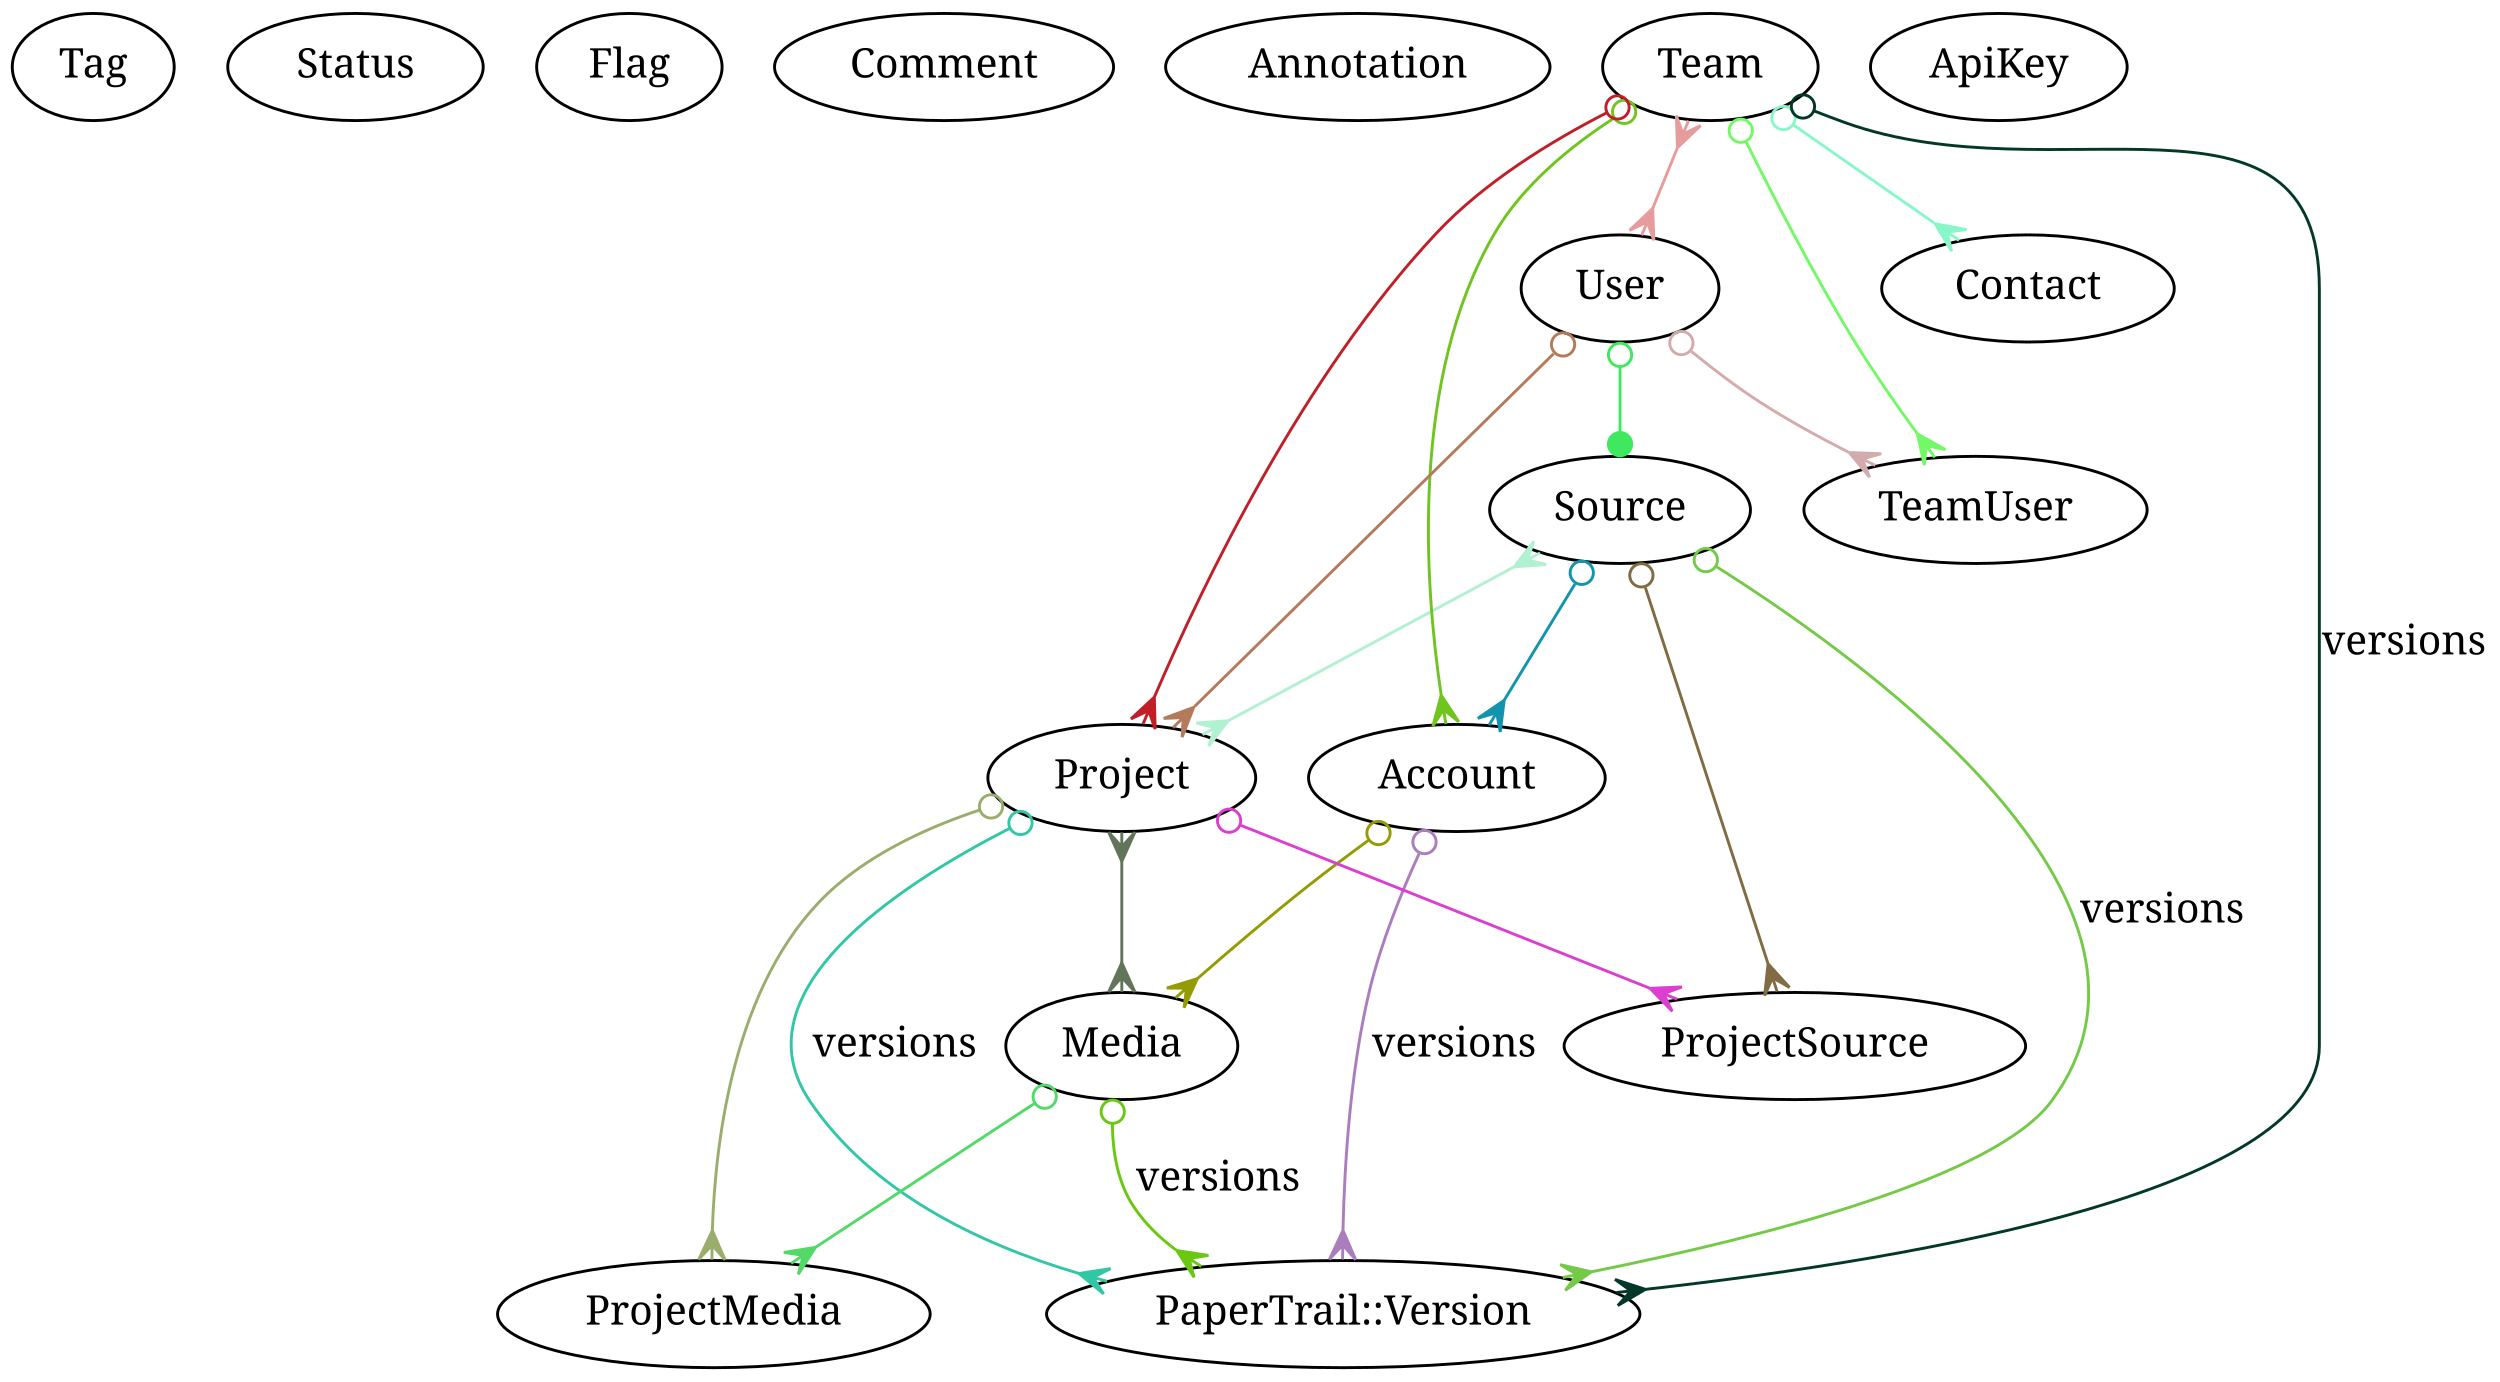
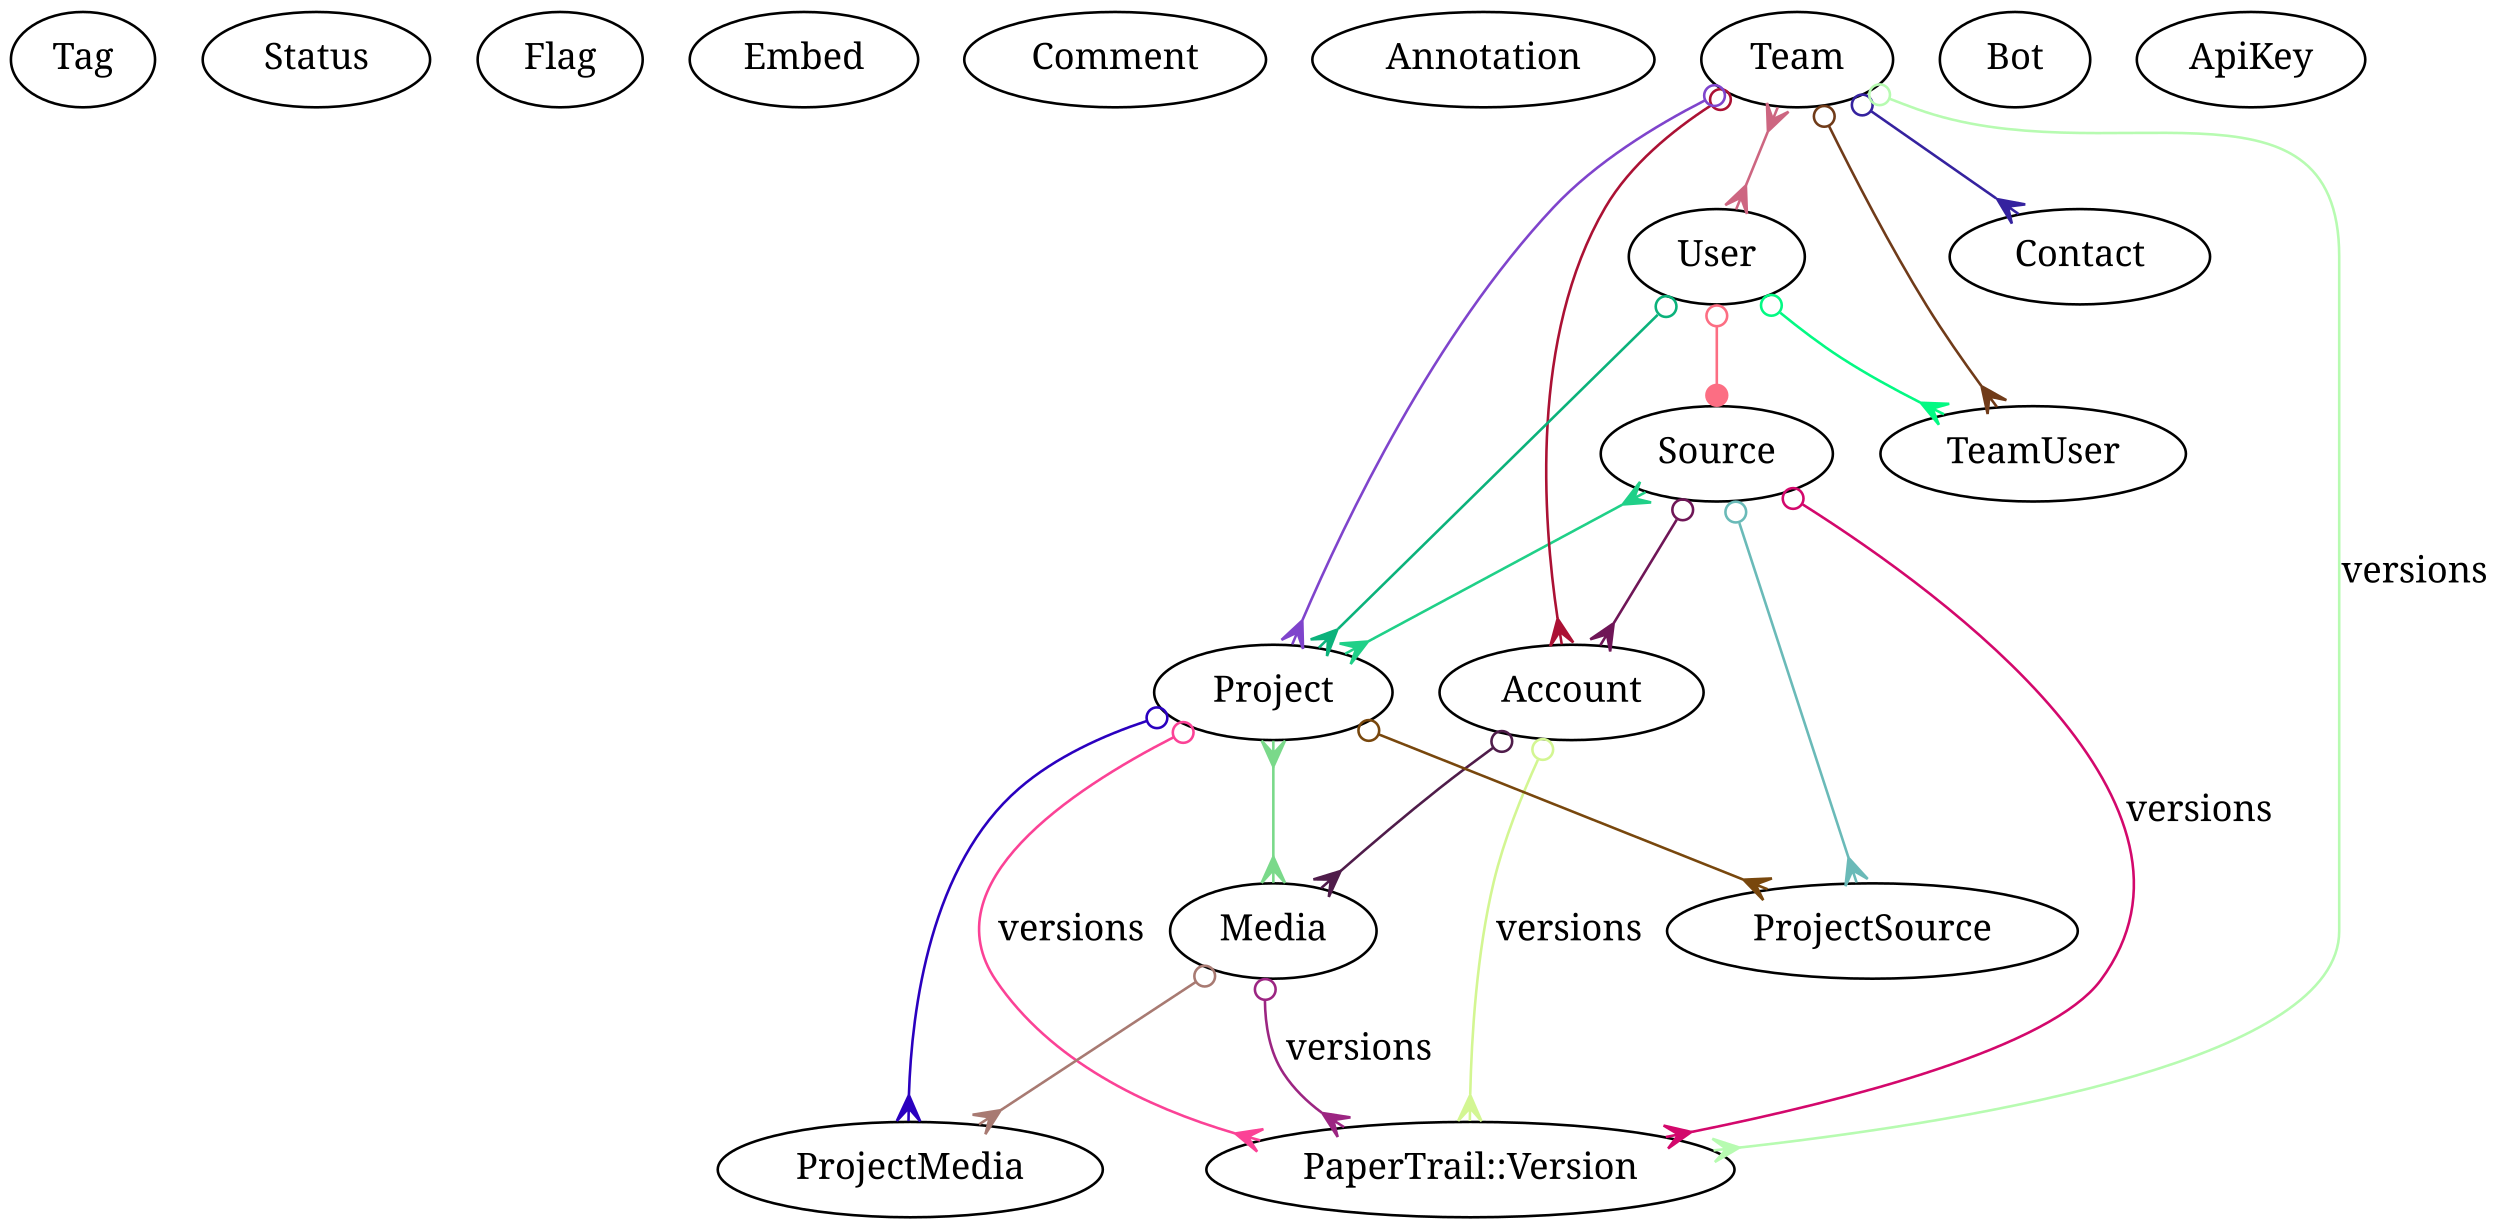
- <svg xmlns="http://www.w3.org/2000/svg" width="858pt" height="474pt" viewBox="0.00 0.00 858.00 474.00">
+ <svg xmlns="http://www.w3.org/2000/svg" width="964pt" height="474pt" viewBox="0.00 0.00 964.00 474.00">
  <g id="graph1" class="graph" transform="scale(1 1) rotate(0) translate(4 470)">
-     <polygon fill="none" stroke="none" points="-4,5 -4,-470 855,-470 855,5 -4,5" />
+     <polygon fill="none" stroke="none" points="-4,5 -4,-470 961,-470 961,5 -4,5" />
    <g id="node1" class="node">
      <ellipse fill="none" stroke="black" cx="28" cy="-447" rx="27.788" ry="18.385" />
      <text text-anchor="middle" x="28" y="-443.4" font-family="Times Roman,serif" font-size="14.00">Tag</text>
    </g>
    <g id="node2" class="node">
      <ellipse fill="none" stroke="black" cx="118" cy="-447" rx="43.841" ry="18.385" />
      <text text-anchor="middle" x="118" y="-443.4" font-family="Times Roman,serif" font-size="14.00">Status</text>
    </g>
    <g id="node3" class="node">
      <ellipse fill="none" stroke="black" cx="212" cy="-447" rx="31.82" ry="18.385" />
      <text text-anchor="middle" x="212" y="-443.4" font-family="Times Roman,serif" font-size="14.00">Flag</text>
    </g>
    <g id="node4" class="node">
-       <ellipse fill="none" stroke="black" cx="320" cy="-447" rx="58.188" ry="18.385" />
-       <text text-anchor="middle" x="320" y="-443.4" font-family="Times Roman,serif" font-size="14.00">Comment</text>
+       <ellipse fill="none" stroke="black" cx="306" cy="-447" rx="44.047" ry="18.385" />
+       <text text-anchor="middle" x="306" y="-443.4" font-family="Times Roman,serif" font-size="14.00">Embed</text>
    </g>
    <g id="node5" class="node">
-       <ellipse fill="none" stroke="black" cx="462" cy="-447" rx="65.968" ry="18.385" />
-       <text text-anchor="middle" x="462" y="-443.4" font-family="Times Roman,serif" font-size="14.00">Annotation</text>
+       <ellipse fill="none" stroke="black" cx="426" cy="-447" rx="58.188" ry="18.385" />
+       <text text-anchor="middle" x="426" y="-443.4" font-family="Times Roman,serif" font-size="14.00">Comment</text>
    </g>
    <g id="node6" class="node">
-       <ellipse fill="none" stroke="black" cx="552" cy="-295" rx="44.758" ry="18.385" />
-       <text text-anchor="middle" x="552" y="-291.4" font-family="Times Roman,serif" font-size="14.00">Source</text>
+       <ellipse fill="none" stroke="black" cx="568" cy="-447" rx="65.968" ry="18.385" />
+       <text text-anchor="middle" x="568" y="-443.4" font-family="Times Roman,serif" font-size="14.00">Annotation</text>
+     </g>
+     <g id="node7" class="node">
+       <ellipse fill="none" stroke="black" cx="658" cy="-295" rx="44.758" ry="18.385" />
+       <text text-anchor="middle" x="658" y="-291.4" font-family="Times Roman,serif" font-size="14.00">Source</text>
+     </g>
+     <g id="node10" class="node">
+       <ellipse fill="none" stroke="black" cx="718" cy="-111" rx="79.196" ry="18.385" />
+       <text text-anchor="middle" x="718" y="-107.4" font-family="Times Roman,serif" font-size="14.00">ProjectSource</text>
+     </g>
+     <g id="edge6" class="edge">
+       <path fill="none" stroke="#6abab8" d="M666.697,-268.329C677.9,-233.974 697.29,-174.511 708.753,-139.357" />
+       <ellipse fill="none" stroke="#6abab8" cx="665.323" cy="-272.542" rx="4" ry="4" />
+       <polygon fill="#6abab8" stroke="#6abab8" points="708.8,-139.212 716.179,-131.1 710.35,-134.459 711.901,-129.705 711.901,-129.705 711.901,-129.705 710.35,-134.459 707.622,-128.31 708.8,-139.212 708.8,-139.212" />
+     </g>
+     <g id="node11" class="node">
+       <ellipse fill="none" stroke="black" cx="602" cy="-203" rx="50.912" ry="18.385" />
+       <text text-anchor="middle" x="602" y="-199.4" font-family="Times Roman,serif" font-size="14.00">Account</text>
+     </g>
+     <g id="edge4" class="edge">
+       <path fill="none" stroke="#6f1657" d="M642.555,-269.626C635.022,-257.251 625.961,-242.364 618.315,-229.804" />
+       <ellipse fill="none" stroke="#6f1657" cx="644.856" cy="-273.407" rx="4" ry="4" />
+       <polygon fill="#6f1657" stroke="#6f1657" points="618.24,-229.68 616.885,-218.799 615.641,-225.409 613.041,-221.138 613.041,-221.138 613.041,-221.138 615.641,-225.409 609.197,-223.478 618.24,-229.68 618.24,-229.68" />
+     </g>
+     <g id="node12" class="node">
+       <ellipse fill="none" stroke="black" cx="487" cy="-203" rx="45.962" ry="18.385" />
+       <text text-anchor="middle" x="487" y="-199.4" font-family="Times Roman,serif" font-size="14.00">Project</text>
+     </g>
+     <g id="edge8" class="edge">
+       <path fill="none" stroke="#20d088" d="M621.488,-275.356C592.632,-259.831 552.54,-238.261 523.648,-222.717" />
+       <polygon fill="#20d088" stroke="#20d088" points="621.72,-275.481 628.394,-284.181 626.123,-277.85 630.526,-280.219 630.526,-280.219 630.526,-280.219 626.123,-277.85 632.658,-276.256 621.72,-275.481 621.72,-275.481" />
+       <polygon fill="#20d088" stroke="#20d088" points="523.496,-222.635 516.822,-213.934 519.093,-220.266 514.689,-217.897 514.689,-217.897 514.689,-217.897 519.093,-220.266 512.557,-221.86 523.496,-222.635 523.496,-222.635" />
+     </g>
+     <g id="node20" class="node">
+       <ellipse fill="none" stroke="black" cx="563" cy="-19" rx="101.823" ry="18.385" />
+       <text text-anchor="middle" x="563" y="-15.4" font-family="Times Roman,serif" font-size="14.00">PaperTrail::Version</text>
+     </g>
+     <g id="edge2" class="edge">
+       <path fill="none" stroke="#d3086c" d="M691.108,-275.493C748.505,-239.212 855.797,-158.955 806,-92 786.786,-66.166 710.283,-46.033 648.182,-33.513" />
+       <ellipse fill="none" stroke="#d3086c" cx="687.428" cy="-277.787" rx="4" ry="4" />
+       <polygon fill="#d3086c" stroke="#d3086c" points="648.159,-33.509 639.222,-27.155 643.254,-32.539 638.349,-31.57 638.349,-31.57 638.349,-31.57 643.254,-32.539 637.477,-35.984 648.159,-33.509 648.159,-33.509" />
+       <text text-anchor="middle" x="844" y="-153.4" font-family="Times Roman,serif" font-size="14.00">versions</text>
    </g>
    <g id="node8" class="node">
-       <ellipse fill="none" stroke="black" cx="612" cy="-111" rx="79.196" ry="18.385" />
-       <text text-anchor="middle" x="612" y="-107.4" font-family="Times Roman,serif" font-size="14.00">ProjectSource</text>
-     </g>
-     <g id="edge6" class="edge">
-       <path fill="none" stroke="#816b42" d="M560.697,-268.329C571.9,-233.974 591.29,-174.511 602.753,-139.357" />
-       <ellipse fill="none" stroke="#816b42" cx="559.323" cy="-272.542" rx="4" ry="4" />
-       <polygon fill="#816b42" stroke="#816b42" points="602.8,-139.212 610.179,-131.1 604.35,-134.459 605.901,-129.705 605.901,-129.705 605.901,-129.705 604.35,-134.459 601.622,-128.31 602.8,-139.212 602.8,-139.212" />
+       <ellipse fill="none" stroke="black" cx="773" cy="-447" rx="28.991" ry="18.385" />
+       <text text-anchor="middle" x="773" y="-443.4" font-family="Times Roman,serif" font-size="14.00">Bot</text>
    </g>
    <g id="node9" class="node">
-       <ellipse fill="none" stroke="black" cx="496" cy="-203" rx="50.912" ry="18.385" />
-       <text text-anchor="middle" x="496" y="-199.4" font-family="Times Roman,serif" font-size="14.00">Account</text>
+       <ellipse fill="none" stroke="black" cx="689" cy="-447" rx="36.977" ry="18.385" />
+       <text text-anchor="middle" x="689" y="-443.4" font-family="Times Roman,serif" font-size="14.00">Team</text>
    </g>
-     <g id="edge4" class="edge">
-       <path fill="none" stroke="#1394ae" d="M536.555,-269.626C529.022,-257.251 519.961,-242.364 512.315,-229.804" />
-       <ellipse fill="none" stroke="#1394ae" cx="538.856" cy="-273.407" rx="4" ry="4" />
-       <polygon fill="#1394ae" stroke="#1394ae" points="512.24,-229.68 510.885,-218.799 509.641,-225.409 507.041,-221.138 507.041,-221.138 507.041,-221.138 509.641,-225.409 503.197,-223.478 512.24,-229.68 512.24,-229.68" />
+     <g id="edge14" class="edge">
+       <path fill="none" stroke="#ab1134" d="M655.665,-429.291C640.822,-419.664 624.567,-406.362 615,-390 586.021,-340.439 590.809,-270.381 596.586,-231.612" />
+       <ellipse fill="none" stroke="#ab1134" cx="659.403" cy="-431.61" rx="4" ry="4" />
+       <polygon fill="#ab1134" stroke="#ab1134" points="596.617,-231.422 602.657,-222.269 597.416,-226.486 598.214,-221.55 598.214,-221.55 598.214,-221.55 597.416,-226.486 593.772,-220.831 596.617,-231.422 596.617,-231.422" />
    </g>
-     <g id="node10" class="node">
-       <ellipse fill="none" stroke="black" cx="381" cy="-203" rx="45.962" ry="18.385" />
-       <text text-anchor="middle" x="381" y="-199.4" font-family="Times Roman,serif" font-size="14.00">Project</text>
+     <g id="edge12" class="edge">
+       <path fill="none" stroke="#7f44cc" d="M653.332,-431.253C634.244,-421.481 611.366,-407.453 595,-390 549.351,-341.319 514.968,-269.925 498.254,-230.941" />
+       <ellipse fill="none" stroke="#7f44cc" cx="657.126" cy="-433.138" rx="4" ry="4" />
+       <polygon fill="#7f44cc" stroke="#7f44cc" points="498.174,-230.75 498.443,-219.788 496.235,-226.142 494.296,-221.533 494.296,-221.533 494.296,-221.533 496.235,-226.142 490.148,-223.279 498.174,-230.75 498.174,-230.75" />
    </g>
-     <g id="edge8" class="edge">
-       <path fill="none" stroke="#b1f0d1" d="M515.488,-275.356C486.632,-259.831 446.54,-238.261 417.648,-222.717" />
-       <polygon fill="#b1f0d1" stroke="#b1f0d1" points="515.72,-275.481 522.394,-284.181 520.123,-277.85 524.526,-280.219 524.526,-280.219 524.526,-280.219 520.123,-277.85 526.658,-276.256 515.72,-275.481 515.72,-275.481" />
-       <polygon fill="#b1f0d1" stroke="#b1f0d1" points="417.496,-222.635 410.822,-213.934 413.093,-220.266 408.689,-217.897 408.689,-217.897 408.689,-217.897 413.093,-220.266 406.557,-221.86 417.496,-222.635 417.496,-222.635" />
+     <g id="node13" class="node">
+       <ellipse fill="none" stroke="black" cx="798" cy="-371" rx="50.205" ry="18.385" />
+       <text text-anchor="middle" x="798" y="-367.4" font-family="Times Roman,serif" font-size="14.00">Contact</text>
+     </g>
+     <g id="edge20" class="edge">
+       <path fill="none" stroke="#35229f" d="M717.561,-427.086C732.341,-416.781 750.44,-404.161 765.725,-393.504" />
+       <ellipse fill="none" stroke="#35229f" cx="714.077" cy="-429.515" rx="4" ry="4" />
+       <polygon fill="#35229f" stroke="#35229f" points="766.15,-393.207 776.927,-391.179 770.251,-390.348 774.353,-387.488 774.353,-387.488 774.353,-387.488 770.251,-390.348 771.779,-383.797 766.15,-393.207 766.15,-393.207" />
+     </g>
+     <g id="node14" class="node">
+       <ellipse fill="none" stroke="black" cx="780" cy="-295" rx="58.898" ry="18.385" />
+       <text text-anchor="middle" x="780" y="-291.4" font-family="Times Roman,serif" font-size="14.00">TeamUser</text>
+     </g>
+     <g id="edge16" class="edge">
+       <path fill="none" stroke="#703b19" d="M701.249,-421.425C710.844,-401.991 724.89,-374.808 739,-352 745.383,-341.682 753,-330.771 759.927,-321.288" />
+       <ellipse fill="none" stroke="#703b19" cx="699.433" cy="-425.133" rx="4" ry="4" />
+       <polygon fill="#703b19" stroke="#703b19" points="760.086,-321.073 769.655,-315.717 763.063,-317.056 766.039,-313.038 766.039,-313.038 766.039,-313.038 763.063,-317.056 762.424,-310.359 760.086,-321.073 760.086,-321.073" />
+     </g>
+     <g id="node17" class="node">
+       <ellipse fill="none" stroke="black" cx="658" cy="-371" rx="33.941" ry="18.385" />
+       <text text-anchor="middle" x="658" y="-367.4" font-family="Times Roman,serif" font-size="14.00">User</text>
+     </g>
+     <g id="edge18" class="edge">
+       <path fill="none" stroke="#cd6681" d="M677.614,-419.085C674.883,-412.392 671.97,-405.249 669.246,-398.571" />
+       <polygon fill="#cd6681" stroke="#cd6681" points="677.719,-419.343 677.329,-430.302 679.607,-423.973 681.496,-428.603 681.496,-428.603 681.496,-428.603 679.607,-423.973 685.662,-426.903 677.719,-419.343 677.719,-419.343" />
+       <polygon fill="#cd6681" stroke="#cd6681" points="669.212,-398.487 669.602,-387.528 667.324,-393.858 665.435,-389.228 665.435,-389.228 665.435,-389.228 667.324,-393.858 661.268,-390.928 669.212,-398.487 669.212,-398.487" />
+     </g>
+     <g id="edge10" class="edge">
+       <path fill="none" stroke="#b7fbb1" d="M724.631,-431.916C728.119,-430.55 731.618,-429.223 735,-428 807.176,-401.913 898,-447.746 898,-371 898,-371 898,-371 898,-111 898,-62.384 765.148,-38.514 666.769,-27.503" />
+       <ellipse fill="none" stroke="#b7fbb1" cx="720.777" cy="-433.456" rx="4" ry="4" />
+       <polygon fill="#b7fbb1" stroke="#b7fbb1" points="666.703,-27.496 657.249,-21.94 661.732,-26.955 656.762,-26.413 656.762,-26.413 656.762,-26.413 661.732,-26.955 656.275,-30.887 666.703,-27.496 666.703,-27.496" />
+       <text text-anchor="middle" x="927" y="-245.4" font-family="Times Roman,serif" font-size="14.00">versions</text>
+     </g>
+     <g id="node16" class="node">
+       <ellipse fill="none" stroke="black" cx="487" cy="-111" rx="39.807" ry="18.385" />
+       <text text-anchor="middle" x="487" y="-107.4" font-family="Times Roman,serif" font-size="14.00">Media</text>
+     </g>
+     <g id="edge24" class="edge">
+       <path fill="none" stroke="#4f1c4a" d="M571.625,-181.59C564.761,-176.58 557.566,-171.188 551,-166 538.205,-155.889 524.437,-144.172 512.961,-134.158" />
+       <ellipse fill="none" stroke="#4f1c4a" cx="575.101" cy="-184.106" rx="4" ry="4" />
+       <polygon fill="#4f1c4a" stroke="#4f1c4a" points="512.936,-134.136 508.392,-124.156 509.179,-130.837 505.422,-127.537 505.422,-127.537 505.422,-127.537 509.179,-130.837 502.453,-130.919 512.936,-134.136 512.936,-134.136" />
+     </g>
+     <g id="edge22" class="edge">
+       <path fill="none" stroke="#d3f692" d="M589.029,-177.031C582.805,-163.372 575.874,-146.15 572,-130 565.451,-102.695 563.436,-70.645 562.918,-48.023" />
+       <ellipse fill="none" stroke="#d3f692" cx="590.889" cy="-181.003" rx="4" ry="4" />
+       <polygon fill="#d3f692" stroke="#d3f692" points="562.914,-47.736 567.271,-37.673 562.843,-42.737 562.771,-37.737 562.771,-37.737 562.771,-37.737 562.843,-42.737 558.272,-37.801 562.914,-47.736 562.914,-47.736" />
+       <text text-anchor="middle" x="601" y="-107.4" font-family="Times Roman,serif" font-size="14.00">versions</text>
+     </g>
+     <g id="edge28" class="edge">
+       <path fill="none" stroke="#78470d" d="M527.693,-186.793C566.845,-171.2 626.122,-147.592 668.102,-130.873" />
+       <ellipse fill="none" stroke="#78470d" cx="523.813" cy="-188.339" rx="4" ry="4" />
+       <polygon fill="#78470d" stroke="#78470d" points="668.289,-130.798 679.244,-131.279 672.934,-128.948 677.579,-127.098 677.579,-127.098 677.579,-127.098 672.934,-128.948 675.914,-122.918 668.289,-130.798 668.289,-130.798" />
+     </g>
+     <g id="node15" class="node">
+       <ellipse fill="none" stroke="black" cx="347" cy="-19" rx="74.246" ry="18.385" />
+       <text text-anchor="middle" x="347" y="-15.4" font-family="Times Roman,serif" font-size="14.00">ProjectMedia</text>
+     </g>
+     <g id="edge30" class="edge">
+       <path fill="none" stroke="#2a00bf" d="M438.246,-192.014C421.254,-186.373 402.965,-178.06 389,-166 354.923,-136.57 347.566,-81.594 346.48,-47.852" />
+       <ellipse fill="none" stroke="#2a00bf" cx="442.124" cy="-193.227" rx="4" ry="4" />
+       <polygon fill="#2a00bf" stroke="#2a00bf" points="346.478,-47.701 350.822,-37.632 346.4,-42.701 346.322,-37.702 346.322,-37.702 346.322,-37.702 346.4,-42.701 341.823,-37.772 346.478,-47.701 346.478,-47.701" />
+     </g>
+     <g id="edge32" class="edge">
+       <path fill="none" stroke="#7ad98a" d="M487,-174.342C487,-163.283 487,-150.657 487,-139.604" />
+       <polygon fill="#7ad98a" stroke="#7ad98a" points="487,-174.382 482.5,-184.382 487,-179.382 487,-184.382 487,-184.382 487,-184.382 487,-179.382 491.5,-184.382 487,-174.382 487,-174.382" />
+       <polygon fill="#7ad98a" stroke="#7ad98a" points="487,-139.59 491.5,-129.59 487,-134.59 487,-129.59 487,-129.59 487,-129.59 487,-134.59 482.5,-129.59 487,-139.59 487,-139.59" />
+     </g>
+     <g id="edge26" class="edge">
+       <path fill="none" stroke="#fb4296" d="M448.511,-185.707C408.461,-165.21 354.837,-129.129 380,-92 400.961,-61.071 437.351,-43.246 472.188,-32.972" />
+       <ellipse fill="none" stroke="#fb4296" cx="452.23" cy="-187.563" rx="4" ry="4" />
+       <polygon fill="#fb4296" stroke="#fb4296" points="472.32,-32.936 483.158,-34.608 477.139,-31.603 481.958,-30.27 481.958,-30.27 481.958,-30.27 477.139,-31.603 480.759,-25.933 472.32,-32.936 472.32,-32.936" />
+       <text text-anchor="middle" x="409" y="-107.4" font-family="Times Roman,serif" font-size="14.00">versions</text>
+     </g>
+     <g id="edge36" class="edge">
+       <path fill="none" stroke="#a87a72" d="M457.169,-91.397C435.16,-76.934 405.144,-57.209 382,-42" />
+       <ellipse fill="none" stroke="#a87a72" cx="460.539" cy="-93.611" rx="4" ry="4" />
+       <polygon fill="#a87a72" stroke="#a87a72" points="381.855,-41.904 375.969,-32.652 377.676,-39.159 373.498,-36.413 373.498,-36.413 373.498,-36.413 377.676,-39.159 371.026,-40.173 381.855,-41.904 381.855,-41.904" />
+     </g>
+     <g id="edge34" class="edge">
+       <path fill="none" stroke="#9c2582" d="M483.75,-84.322C483.854,-74.707 485.567,-64.214 491,-56 494.855,-50.172 499.928,-45.212 505.601,-41.003" />
+       <ellipse fill="none" stroke="#9c2582" cx="483.886" cy="-88.468" rx="4" ry="4" />
+       <polygon fill="#9c2582" stroke="#9c2582" points="505.889,-40.816 516.725,-39.131 510.079,-38.088 514.27,-35.36 514.27,-35.36 514.27,-35.36 510.079,-38.088 511.814,-31.588 505.889,-40.816 505.889,-40.816" />
+       <text text-anchor="middle" x="520" y="-61.4" font-family="Times Roman,serif" font-size="14.00">versions</text>
+     </g>
+     <g id="edge38" class="edge">
+       <path fill="none" stroke="#fc6e83" d="M658,-344.073C658,-336.818 658,-328.972 658,-321.727" />
+       <ellipse fill="none" stroke="#fc6e83" cx="658" cy="-348.213" rx="4" ry="4" />
+       <ellipse fill="#fc6e83" stroke="#fc6e83" cx="658" cy="-317.57" rx="4" ry="4" />
+     </g>
+     <g id="edge42" class="edge">
+       <path fill="none" stroke="#0bb27b" d="M635.206,-348.606C603.203,-317.165 545.165,-260.144 512.008,-227.57" />
+       <ellipse fill="none" stroke="#0bb27b" cx="638.439" cy="-351.782" rx="4" ry="4" />
+       <polygon fill="#0bb27b" stroke="#0bb27b" points="511.673,-227.24 507.694,-217.022 508.107,-223.736 504.54,-220.232 504.54,-220.232 504.54,-220.232 508.107,-223.736 501.386,-223.442 511.673,-227.24 511.673,-227.24" />
+     </g>
+     <g id="edge40" class="edge">
+       <path fill="none" stroke="#03f983" d="M682.424,-349.44C689.757,-343.447 697.987,-337.17 706,-332 715.518,-325.859 726.194,-319.991 736.411,-314.809" />
+       <ellipse fill="none" stroke="#03f983" cx="679.045" cy="-352.261" rx="4" ry="4" />
+       <polygon fill="#03f983" stroke="#03f983" points="736.656,-314.689 747.614,-314.29 741.138,-312.472 745.62,-310.256 745.62,-310.256 745.62,-310.256 741.138,-312.472 743.625,-306.222 736.656,-314.689 736.656,-314.689" />
    </g>
    <g id="node18" class="node">
-       <ellipse fill="none" stroke="black" cx="457" cy="-19" rx="101.823" ry="18.385" />
-       <text text-anchor="middle" x="457" y="-15.4" font-family="Times Roman,serif" font-size="14.00">PaperTrail::Version</text>
-     </g>
-     <g id="edge2" class="edge">
-       <path fill="none" stroke="#74ca47" d="M585.108,-275.493C642.505,-239.212 749.797,-158.955 700,-92 680.786,-66.166 604.283,-46.033 542.182,-33.513" />
-       <ellipse fill="none" stroke="#74ca47" cx="581.428" cy="-277.787" rx="4" ry="4" />
-       <polygon fill="#74ca47" stroke="#74ca47" points="542.159,-33.509 533.222,-27.155 537.254,-32.539 532.349,-31.57 532.349,-31.57 532.349,-31.57 537.254,-32.539 531.477,-35.984 542.159,-33.509 542.159,-33.509" />
-       <text text-anchor="middle" x="738" y="-153.4" font-family="Times Roman,serif" font-size="14.00">versions</text>
-     </g>
-     <g id="node7" class="node">
-       <ellipse fill="none" stroke="black" cx="583" cy="-447" rx="36.977" ry="18.385" />
-       <text text-anchor="middle" x="583" y="-443.4" font-family="Times Roman,serif" font-size="14.00">Team</text>
-     </g>
-     <g id="edge14" class="edge">
-       <path fill="none" stroke="#70c41e" d="M549.665,-429.291C534.822,-419.664 518.567,-406.362 509,-390 480.021,-340.439 484.809,-270.381 490.586,-231.612" />
-       <ellipse fill="none" stroke="#70c41e" cx="553.403" cy="-431.61" rx="4" ry="4" />
-       <polygon fill="#70c41e" stroke="#70c41e" points="490.617,-231.422 496.657,-222.269 491.416,-226.486 492.214,-221.55 492.214,-221.55 492.214,-221.55 491.416,-226.486 487.772,-220.831 490.617,-231.422 490.617,-231.422" />
-     </g>
-     <g id="edge12" class="edge">
-       <path fill="none" stroke="#c01f27" d="M547.332,-431.253C528.244,-421.481 505.366,-407.453 489,-390 443.351,-341.319 408.968,-269.925 392.254,-230.941" />
-       <ellipse fill="none" stroke="#c01f27" cx="551.126" cy="-433.138" rx="4" ry="4" />
-       <polygon fill="#c01f27" stroke="#c01f27" points="392.174,-230.75 392.443,-219.788 390.235,-226.142 388.296,-221.533 388.296,-221.533 388.296,-221.533 390.235,-226.142 384.148,-223.279 392.174,-230.75 392.174,-230.75" />
-     </g>
-     <g id="node11" class="node">
-       <ellipse fill="none" stroke="black" cx="692" cy="-371" rx="50.205" ry="18.385" />
-       <text text-anchor="middle" x="692" y="-367.4" font-family="Times Roman,serif" font-size="14.00">Contact</text>
-     </g>
-     <g id="edge20" class="edge">
-       <path fill="none" stroke="#87f7ca" d="M611.561,-427.086C626.341,-416.781 644.44,-404.161 659.725,-393.504" />
-       <ellipse fill="none" stroke="#87f7ca" cx="608.077" cy="-429.515" rx="4" ry="4" />
-       <polygon fill="#87f7ca" stroke="#87f7ca" points="660.15,-393.207 670.927,-391.179 664.251,-390.348 668.353,-387.488 668.353,-387.488 668.353,-387.488 664.251,-390.348 665.779,-383.797 660.15,-393.207 660.15,-393.207" />
-     </g>
-     <g id="node12" class="node">
-       <ellipse fill="none" stroke="black" cx="674" cy="-295" rx="58.898" ry="18.385" />
-       <text text-anchor="middle" x="674" y="-291.4" font-family="Times Roman,serif" font-size="14.00">TeamUser</text>
-     </g>
-     <g id="edge16" class="edge">
-       <path fill="none" stroke="#72f965" d="M595.249,-421.425C604.844,-401.991 618.89,-374.808 633,-352 639.383,-341.682 647,-330.771 653.927,-321.288" />
-       <ellipse fill="none" stroke="#72f965" cx="593.433" cy="-425.133" rx="4" ry="4" />
-       <polygon fill="#72f965" stroke="#72f965" points="654.086,-321.073 663.655,-315.717 657.063,-317.056 660.039,-313.038 660.039,-313.038 660.039,-313.038 657.063,-317.056 656.424,-310.359 654.086,-321.073 654.086,-321.073" />
-     </g>
-     <g id="node15" class="node">
-       <ellipse fill="none" stroke="black" cx="552" cy="-371" rx="33.941" ry="18.385" />
-       <text text-anchor="middle" x="552" y="-367.4" font-family="Times Roman,serif" font-size="14.00">User</text>
-     </g>
-     <g id="edge18" class="edge">
-       <path fill="none" stroke="#e69b9c" d="M571.614,-419.085C568.883,-412.392 565.97,-405.249 563.246,-398.571" />
-       <polygon fill="#e69b9c" stroke="#e69b9c" points="571.719,-419.343 571.329,-430.302 573.607,-423.973 575.496,-428.603 575.496,-428.603 575.496,-428.603 573.607,-423.973 579.662,-426.903 571.719,-419.343 571.719,-419.343" />
-       <polygon fill="#e69b9c" stroke="#e69b9c" points="563.212,-398.487 563.602,-387.528 561.324,-393.858 559.435,-389.228 559.435,-389.228 559.435,-389.228 561.324,-393.858 555.268,-390.928 563.212,-398.487 563.212,-398.487" />
-     </g>
-     <g id="edge10" class="edge">
-       <path fill="none" stroke="#03372a" d="M618.631,-431.916C622.119,-430.55 625.618,-429.223 629,-428 701.176,-401.913 792,-447.746 792,-371 792,-371 792,-371 792,-111 792,-62.384 659.148,-38.514 560.769,-27.503" />
-       <ellipse fill="none" stroke="#03372a" cx="614.777" cy="-433.456" rx="4" ry="4" />
-       <polygon fill="#03372a" stroke="#03372a" points="560.703,-27.496 551.249,-21.94 555.732,-26.955 550.762,-26.413 550.762,-26.413 550.762,-26.413 555.732,-26.955 550.275,-30.887 560.703,-27.496 560.703,-27.496" />
-       <text text-anchor="middle" x="821" y="-245.4" font-family="Times Roman,serif" font-size="14.00">versions</text>
-     </g>
-     <g id="node14" class="node">
-       <ellipse fill="none" stroke="black" cx="381" cy="-111" rx="39.807" ry="18.385" />
-       <text text-anchor="middle" x="381" y="-107.4" font-family="Times Roman,serif" font-size="14.00">Media</text>
-     </g>
-     <g id="edge24" class="edge">
-       <path fill="none" stroke="#959b02" d="M465.625,-181.59C458.761,-176.58 451.566,-171.188 445,-166 432.205,-155.889 418.437,-144.172 406.961,-134.158" />
-       <ellipse fill="none" stroke="#959b02" cx="469.101" cy="-184.106" rx="4" ry="4" />
-       <polygon fill="#959b02" stroke="#959b02" points="406.936,-134.136 402.392,-124.156 403.179,-130.837 399.422,-127.537 399.422,-127.537 399.422,-127.537 403.179,-130.837 396.453,-130.919 406.936,-134.136 406.936,-134.136" />
-     </g>
-     <g id="edge22" class="edge">
-       <path fill="none" stroke="#ab7dbd" d="M483.029,-177.031C476.805,-163.372 469.874,-146.15 466,-130 459.451,-102.695 457.436,-70.645 456.918,-48.023" />
-       <ellipse fill="none" stroke="#ab7dbd" cx="484.889" cy="-181.003" rx="4" ry="4" />
-       <polygon fill="#ab7dbd" stroke="#ab7dbd" points="456.914,-47.736 461.271,-37.673 456.843,-42.737 456.771,-37.737 456.771,-37.737 456.771,-37.737 456.843,-42.737 452.272,-37.801 456.914,-47.736 456.914,-47.736" />
-       <text text-anchor="middle" x="495" y="-107.4" font-family="Times Roman,serif" font-size="14.00">versions</text>
-     </g>
-     <g id="edge28" class="edge">
-       <path fill="none" stroke="#dc3fd0" d="M421.693,-186.793C460.845,-171.2 520.122,-147.592 562.102,-130.873" />
-       <ellipse fill="none" stroke="#dc3fd0" cx="417.813" cy="-188.339" rx="4" ry="4" />
-       <polygon fill="#dc3fd0" stroke="#dc3fd0" points="562.289,-130.798 573.244,-131.279 566.934,-128.948 571.579,-127.098 571.579,-127.098 571.579,-127.098 566.934,-128.948 569.914,-122.918 562.289,-130.798 562.289,-130.798" />
-     </g>
-     <g id="node13" class="node">
-       <ellipse fill="none" stroke="black" cx="241" cy="-19" rx="74.246" ry="18.385" />
-       <text text-anchor="middle" x="241" y="-15.4" font-family="Times Roman,serif" font-size="14.00">ProjectMedia</text>
-     </g>
-     <g id="edge30" class="edge">
-       <path fill="none" stroke="#9aad6c" d="M332.246,-192.014C315.254,-186.373 296.965,-178.06 283,-166 248.923,-136.57 241.566,-81.594 240.48,-47.852" />
-       <ellipse fill="none" stroke="#9aad6c" cx="336.124" cy="-193.227" rx="4" ry="4" />
-       <polygon fill="#9aad6c" stroke="#9aad6c" points="240.478,-47.701 244.822,-37.632 240.4,-42.701 240.322,-37.702 240.322,-37.702 240.322,-37.702 240.4,-42.701 235.823,-37.772 240.478,-47.701 240.478,-47.701" />
-     </g>
-     <g id="edge32" class="edge">
-       <path fill="none" stroke="#62755b" d="M381,-174.342C381,-163.283 381,-150.657 381,-139.604" />
-       <polygon fill="#62755b" stroke="#62755b" points="381,-174.382 376.5,-184.382 381,-179.382 381,-184.382 381,-184.382 381,-184.382 381,-179.382 385.5,-184.382 381,-174.382 381,-174.382" />
-       <polygon fill="#62755b" stroke="#62755b" points="381,-139.59 385.5,-129.59 381,-134.59 381,-129.59 381,-129.59 381,-129.59 381,-134.59 376.5,-129.59 381,-139.59 381,-139.59" />
-     </g>
-     <g id="edge26" class="edge">
-       <path fill="none" stroke="#31c7a6" d="M342.511,-185.707C302.461,-165.21 248.837,-129.129 274,-92 294.961,-61.071 331.351,-43.246 366.188,-32.972" />
-       <ellipse fill="none" stroke="#31c7a6" cx="346.23" cy="-187.563" rx="4" ry="4" />
-       <polygon fill="#31c7a6" stroke="#31c7a6" points="366.32,-32.936 377.158,-34.608 371.139,-31.603 375.958,-30.27 375.958,-30.27 375.958,-30.27 371.139,-31.603 374.759,-25.933 366.32,-32.936 366.32,-32.936" />
-       <text text-anchor="middle" x="303" y="-107.4" font-family="Times Roman,serif" font-size="14.00">versions</text>
-     </g>
-     <g id="edge36" class="edge">
-       <path fill="none" stroke="#53d968" d="M351.169,-91.397C329.16,-76.934 299.144,-57.209 276,-42" />
-       <ellipse fill="none" stroke="#53d968" cx="354.539" cy="-93.611" rx="4" ry="4" />
-       <polygon fill="#53d968" stroke="#53d968" points="275.855,-41.904 269.969,-32.652 271.676,-39.159 267.498,-36.413 267.498,-36.413 267.498,-36.413 271.676,-39.159 265.026,-40.173 275.855,-41.904 275.855,-41.904" />
-     </g>
-     <g id="edge34" class="edge">
-       <path fill="none" stroke="#69c80f" d="M377.75,-84.322C377.854,-74.707 379.567,-64.214 385,-56 388.855,-50.172 393.928,-45.212 399.601,-41.003" />
-       <ellipse fill="none" stroke="#69c80f" cx="377.886" cy="-88.468" rx="4" ry="4" />
-       <polygon fill="#69c80f" stroke="#69c80f" points="399.889,-40.816 410.725,-39.131 404.079,-38.088 408.27,-35.36 408.27,-35.36 408.27,-35.36 404.079,-38.088 405.814,-31.588 399.889,-40.816 399.889,-40.816" />
-       <text text-anchor="middle" x="414" y="-61.4" font-family="Times Roman,serif" font-size="14.00">versions</text>
-     </g>
-     <g id="edge38" class="edge">
-       <path fill="none" stroke="#3fe95f" d="M552,-344.073C552,-336.818 552,-328.972 552,-321.727" />
-       <ellipse fill="none" stroke="#3fe95f" cx="552" cy="-348.213" rx="4" ry="4" />
-       <ellipse fill="#3fe95f" stroke="#3fe95f" cx="552" cy="-317.57" rx="4" ry="4" />
-     </g>
-     <g id="edge42" class="edge">
-       <path fill="none" stroke="#b47a5b" d="M529.206,-348.606C497.203,-317.165 439.165,-260.144 406.008,-227.57" />
-       <ellipse fill="none" stroke="#b47a5b" cx="532.439" cy="-351.782" rx="4" ry="4" />
-       <polygon fill="#b47a5b" stroke="#b47a5b" points="405.673,-227.24 401.694,-217.022 402.107,-223.736 398.54,-220.232 398.54,-220.232 398.54,-220.232 402.107,-223.736 395.386,-223.442 405.673,-227.24 405.673,-227.24" />
-     </g>
-     <g id="edge40" class="edge">
-       <path fill="none" stroke="#d4abad" d="M576.424,-349.44C583.757,-343.447 591.987,-337.17 600,-332 609.518,-325.859 620.194,-319.991 630.411,-314.809" />
-       <ellipse fill="none" stroke="#d4abad" cx="573.045" cy="-352.261" rx="4" ry="4" />
-       <polygon fill="#d4abad" stroke="#d4abad" points="630.656,-314.689 641.614,-314.29 635.138,-312.472 639.62,-310.256 639.62,-310.256 639.62,-310.256 635.138,-312.472 637.625,-306.222 630.656,-314.689 630.656,-314.689" />
-     </g>
-     <g id="node16" class="node">
-       <ellipse fill="none" stroke="black" cx="682" cy="-447" rx="44.047" ry="18.385" />
-       <text text-anchor="middle" x="682" y="-443.4" font-family="Times Roman,serif" font-size="14.00">ApiKey</text>
+       <ellipse fill="none" stroke="black" cx="864" cy="-447" rx="44.047" ry="18.385" />
+       <text text-anchor="middle" x="864" y="-443.4" font-family="Times Roman,serif" font-size="14.00">ApiKey</text>
    </g>
  </g>
</svg>
